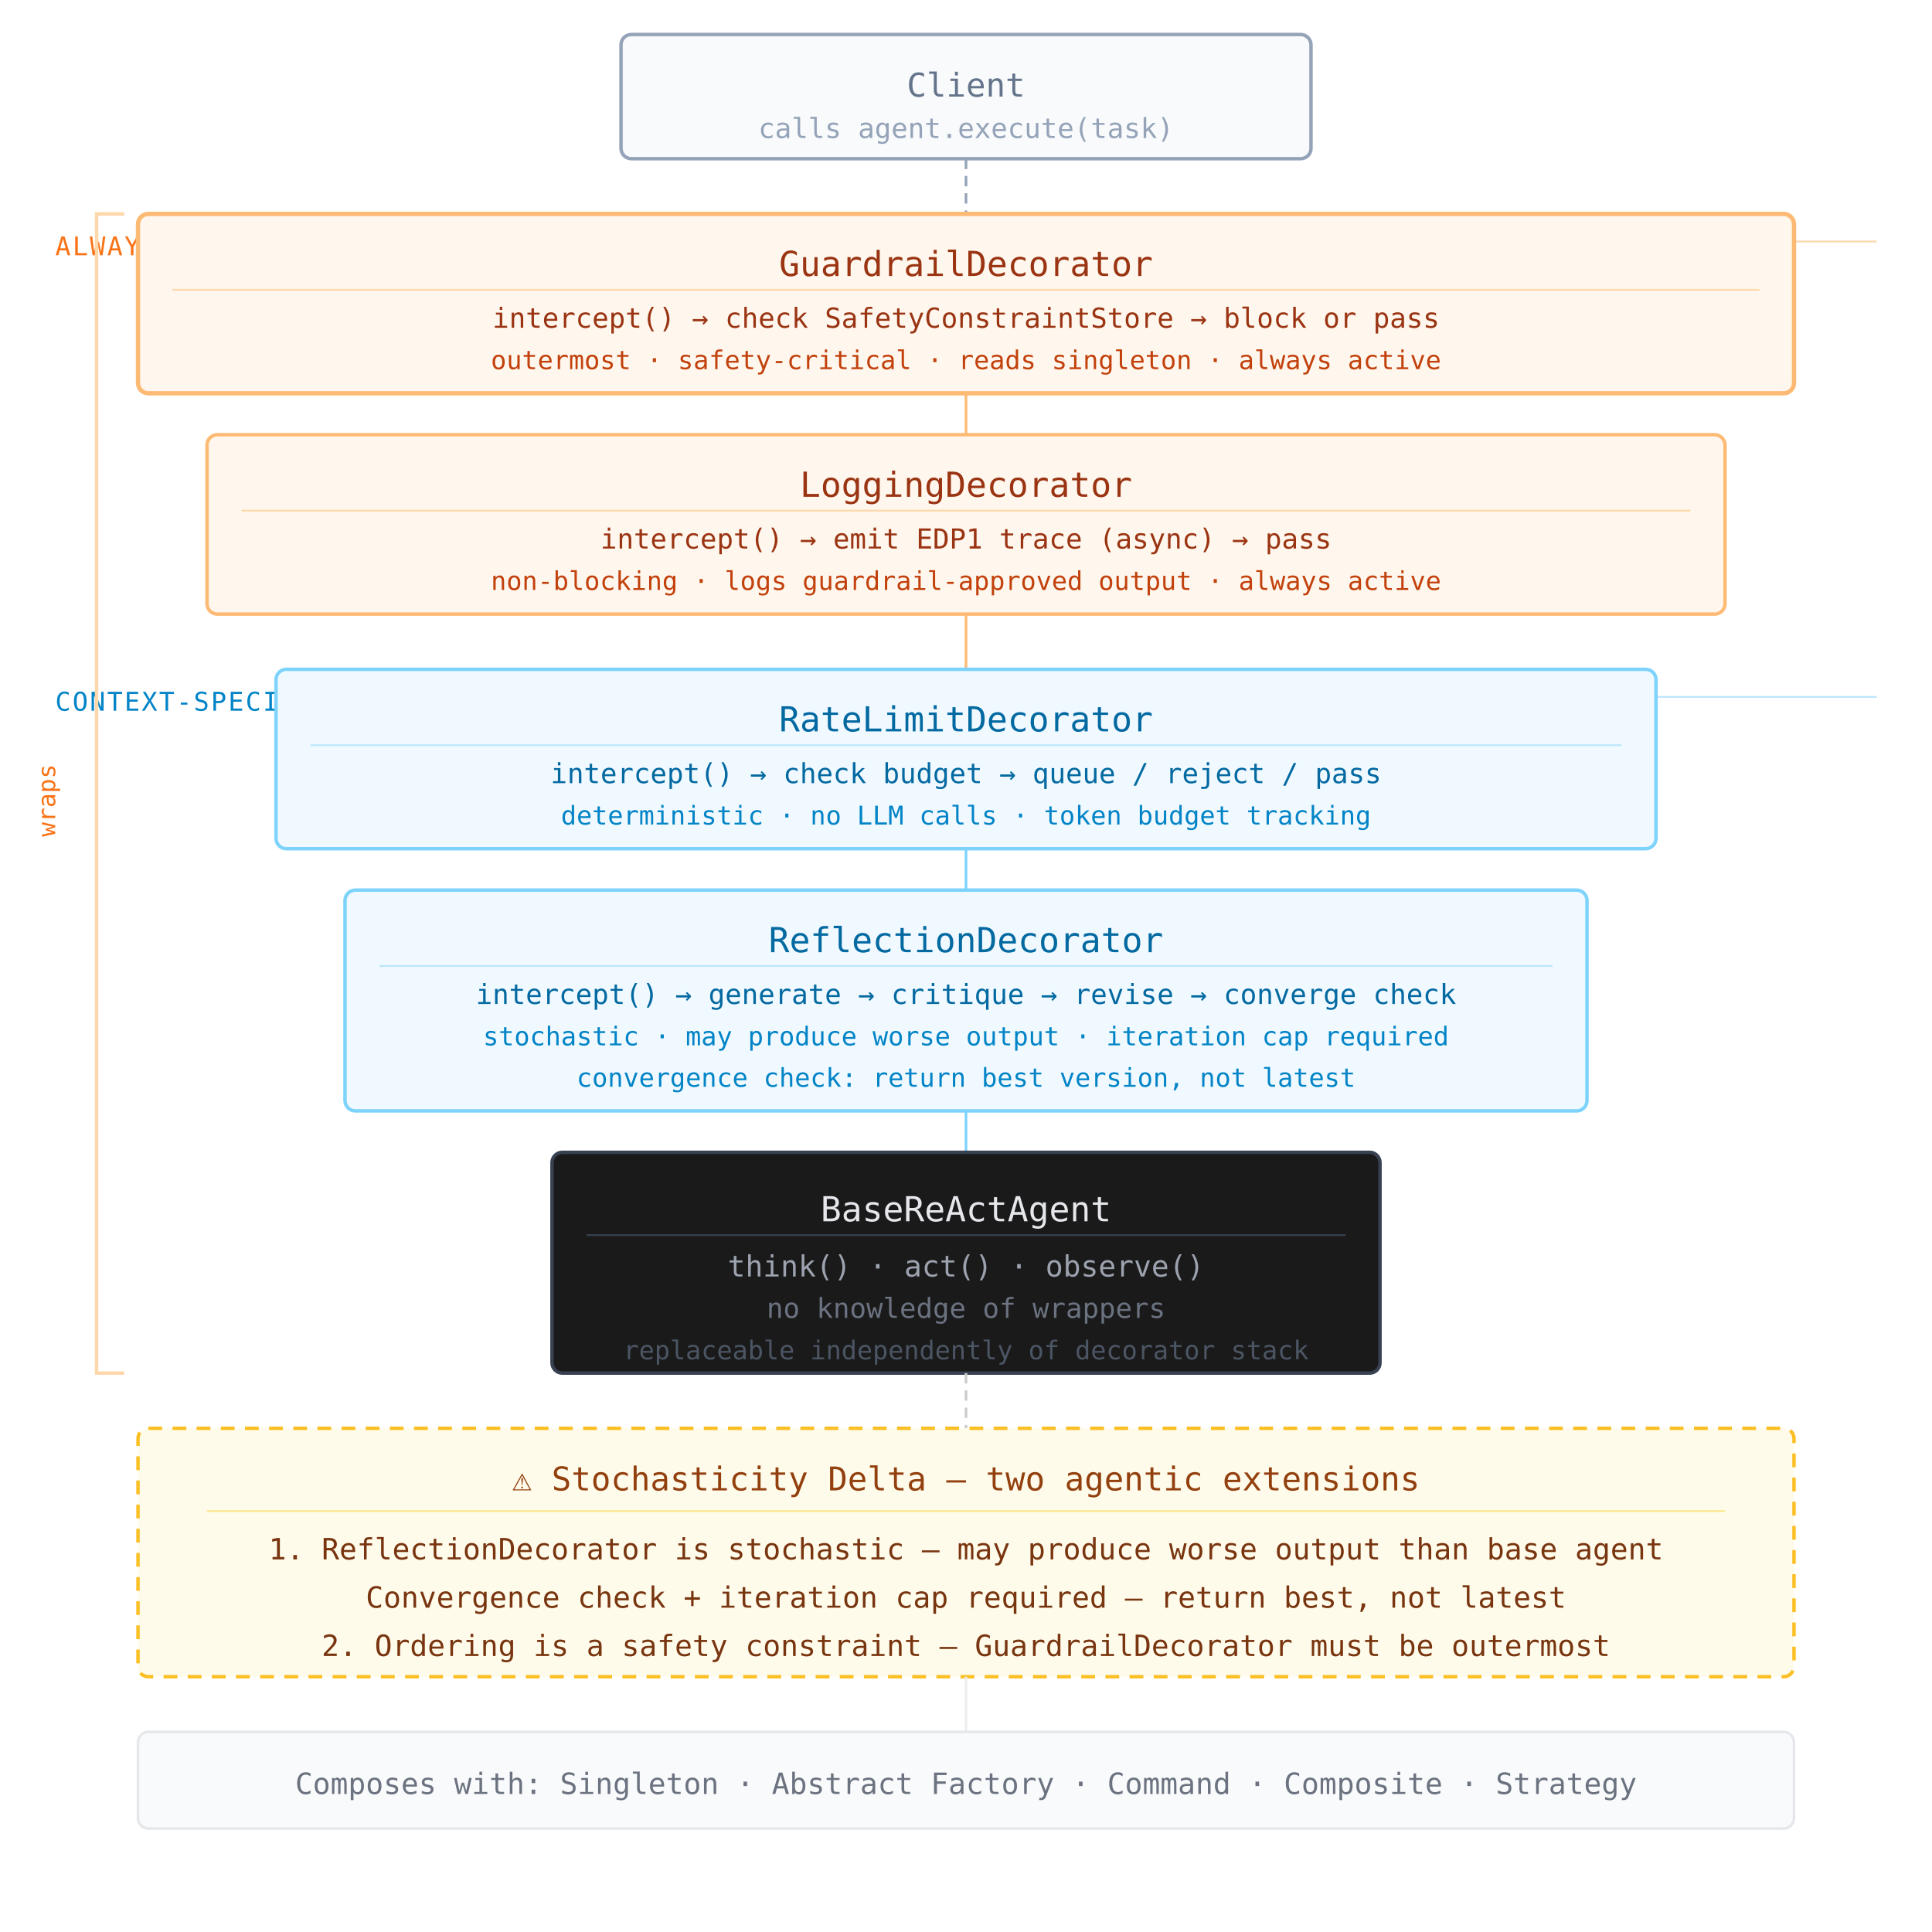
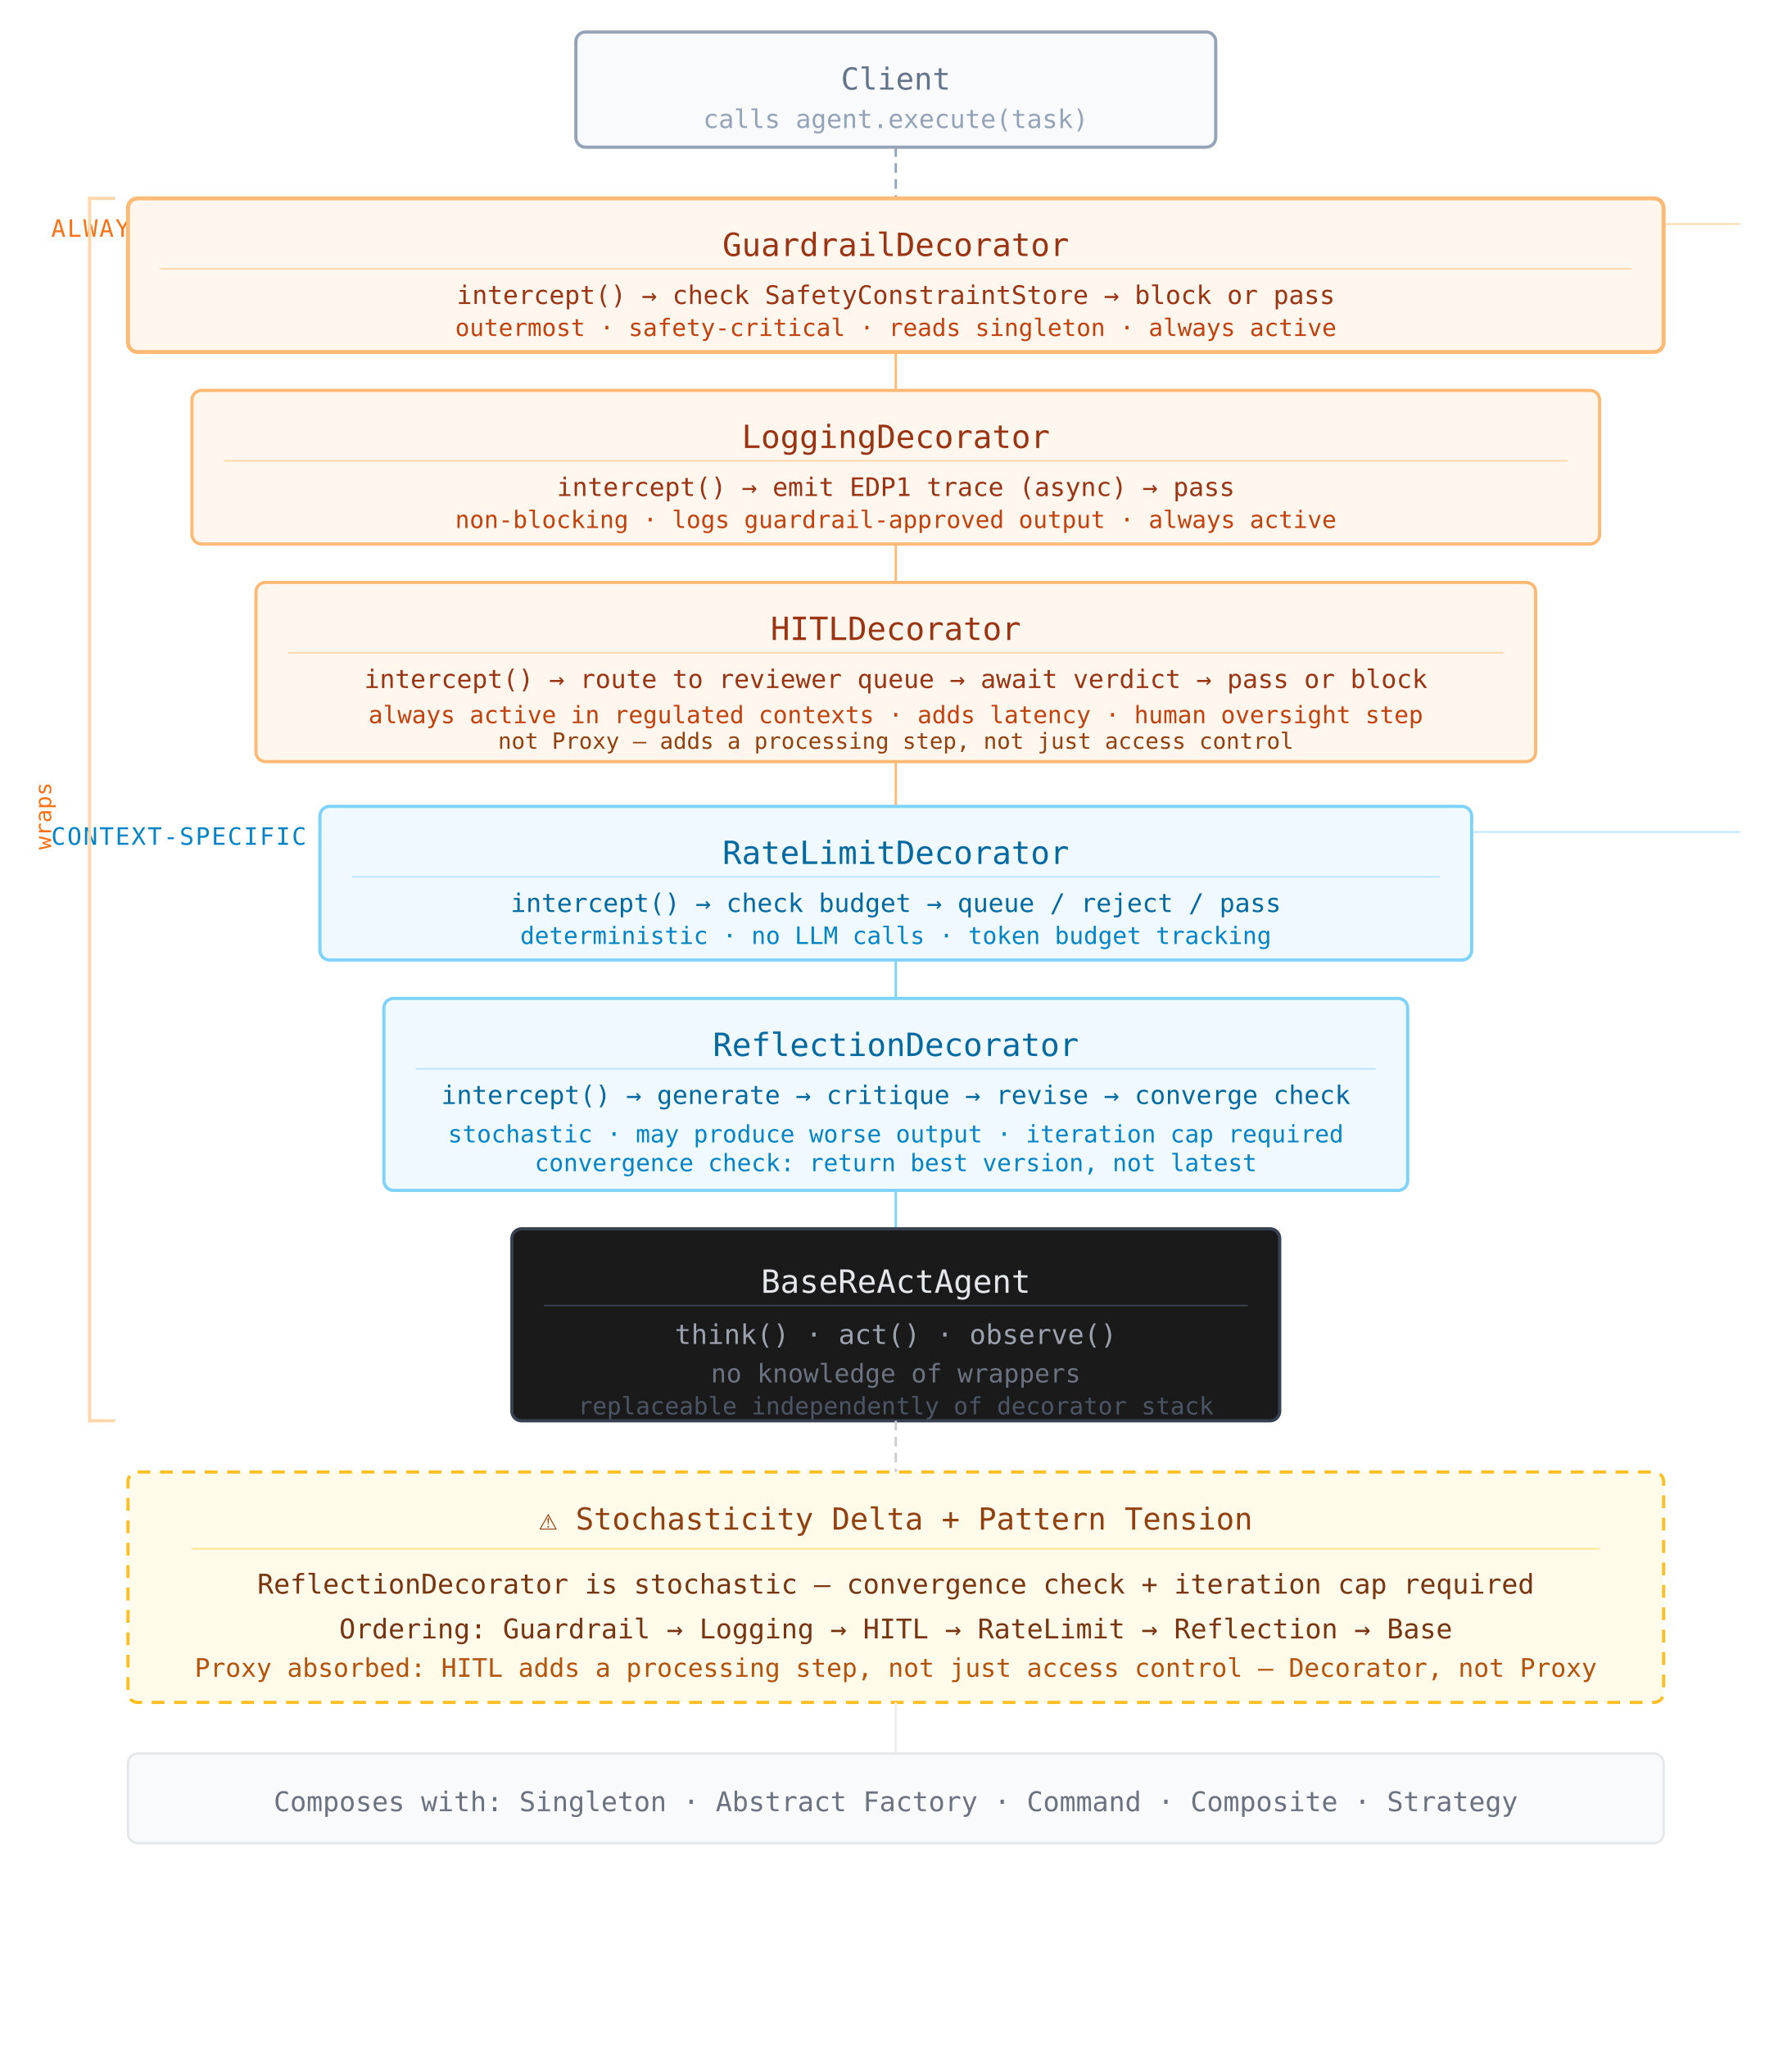
- <svg xmlns="http://www.w3.org/2000/svg" width="560" height="560" viewBox="0 0 560 560" fill="none" font-family="'IBM Plex Mono', monospace">
+ <svg xmlns="http://www.w3.org/2000/svg" width="560" height="640" viewBox="0 0 560 640" fill="none" font-family="'IBM Plex Mono', monospace">
  <rect x="180" y="10" width="200" height="36" rx="3" fill="#f8fafc" stroke="#94a3b8" stroke-width="1" />
  <text x="280" y="28" text-anchor="middle" font-size="9.5" fill="#64748b">Client</text>
  <text x="280" y="40" text-anchor="middle" font-size="8" fill="#94a3b8">calls agent.execute(task)</text>
  <line x1="280" y1="46" x2="280" y2="62" stroke="#94a3b8" stroke-width="0.75" stroke-dasharray="3,2" />
  <text x="16" y="74" font-size="7.5" fill="#f97316" letter-spacing="0.5">ALWAYS ACTIVE</text>
  <line x1="112" y1="70" x2="544" y2="70" stroke="#fed7aa" stroke-width="0.5" />
-   <rect x="40" y="62" width="480" height="52" rx="3" fill="#fff7ed" stroke="#fdba74" stroke-width="1.25" />
+   <rect x="40" y="62" width="480" height="48" rx="3" fill="#fff7ed" stroke="#fdba74" stroke-width="1.25" />
  <text x="280" y="80" text-anchor="middle" font-size="10" font-weight="500" fill="#9a3412">GuardrailDecorator</text>
  <line x1="50" y1="84" x2="510" y2="84" stroke="#fed7aa" stroke-width="0.5" />
  <text x="280" y="95" text-anchor="middle" font-size="8" fill="#9a3412">intercept() → check SafetyConstraintStore → block or pass</text>
-   <text x="280" y="107" text-anchor="middle" font-size="7.5" fill="#c2410c">outermost · safety-critical · reads singleton · always active</text>
-   <line x1="280" y1="114" x2="280" y2="126" stroke="#fdba74" stroke-width="0.75" />
-   <rect x="60" y="126" width="440" height="52" rx="3" fill="#fff7ed" stroke="#fdba74" stroke-width="1" />
-   <text x="280" y="144" text-anchor="middle" font-size="10" font-weight="500" fill="#9a3412">LoggingDecorator</text>
-   <line x1="70" y1="148" x2="490" y2="148" stroke="#fed7aa" stroke-width="0.5" />
-   <text x="280" y="159" text-anchor="middle" font-size="8" fill="#9a3412">intercept() → emit EDP1 trace (async) → pass</text>
-   <text x="280" y="171" text-anchor="middle" font-size="7.5" fill="#c2410c">non-blocking · logs guardrail-approved output · always active</text>
-   <line x1="280" y1="178" x2="280" y2="194" stroke="#fdba74" stroke-width="0.75" />
-   <text x="16" y="206" font-size="7.5" fill="#0284c7" letter-spacing="0.5">CONTEXT-SPECIFIC</text>
-   <line x1="125" y1="202" x2="544" y2="202" stroke="#bae6fd" stroke-width="0.5" />
-   <rect x="80" y="194" width="400" height="52" rx="3" fill="#f0f9ff" stroke="#7dd3fc" stroke-width="1" />
-   <text x="280" y="212" text-anchor="middle" font-size="10" font-weight="500" fill="#0369a1">RateLimitDecorator</text>
-   <line x1="90" y1="216" x2="470" y2="216" stroke="#bae6fd" stroke-width="0.5" />
-   <text x="280" y="227" text-anchor="middle" font-size="8" fill="#0369a1">intercept() → check budget → queue / reject / pass</text>
-   <text x="280" y="239" text-anchor="middle" font-size="7.5" fill="#0284c7">deterministic · no LLM calls · token budget tracking</text>
-   <line x1="280" y1="246" x2="280" y2="258" stroke="#7dd3fc" stroke-width="0.75" />
-   <rect x="100" y="258" width="360" height="64" rx="3" fill="#f0f9ff" stroke="#7dd3fc" stroke-width="1" />
-   <text x="280" y="276" text-anchor="middle" font-size="10" font-weight="500" fill="#0369a1">ReflectionDecorator</text>
-   <line x1="110" y1="280" x2="450" y2="280" stroke="#bae6fd" stroke-width="0.5" />
-   <text x="280" y="291" text-anchor="middle" font-size="8" fill="#0369a1">intercept() → generate → critique → revise → converge check</text>
-   <text x="280" y="303" text-anchor="middle" font-size="7.5" fill="#0284c7">stochastic · may produce worse output · iteration cap required</text>
-   <text x="280" y="315" text-anchor="middle" font-size="7.5" fill="#0284c7">convergence check: return best version, not latest</text>
-   <line x1="280" y1="322" x2="280" y2="334" stroke="#7dd3fc" stroke-width="0.75" />
-   <rect x="160" y="334" width="240" height="64" rx="3" fill="#1a1a1a" stroke="#374151" stroke-width="1" />
-   <text x="280" y="354" text-anchor="middle" font-size="10" font-weight="500" fill="#e5e7eb">BaseReActAgent</text>
-   <line x1="170" y1="358" x2="390" y2="358" stroke="#374151" stroke-width="0.5" />
-   <text x="280" y="370" text-anchor="middle" font-size="8.5" fill="#9ca3af">think() · act() · observe()</text>
-   <text x="280" y="382" text-anchor="middle" font-size="8" fill="#6b7280">no knowledge of wrappers</text>
-   <text x="280" y="394" text-anchor="middle" font-size="7.5" fill="#4b5563">replaceable independently of decorator stack</text>
-   <path d="M 36 62 L 28 62 L 28 398 L 36 398" stroke="#fed7aa" stroke-width="1" fill="none" />
-   <text x="16" y="232" text-anchor="middle" font-size="7" fill="#f97316" transform="rotate(-90,16,232)">wraps</text>
-   <line x1="280" y1="398" x2="280" y2="414" stroke="#ccc" stroke-width="0.75" stroke-dasharray="3,2" />
-   <rect x="40" y="414" width="480" height="72" rx="3" fill="#fffbeb" stroke="#fbbf24" stroke-width="1" stroke-dasharray="4,3" />
-   <text x="280" y="432" text-anchor="middle" font-size="9.5" font-weight="500" fill="#92400e">⚠  Stochasticity Delta — two agentic extensions</text>
-   <line x1="60" y1="438" x2="500" y2="438" stroke="#fde68a" stroke-width="0.5" />
-   <text x="280" y="452" text-anchor="middle" font-size="8.5" fill="#78350f">1. ReflectionDecorator is stochastic — may produce worse output than base agent</text>
-   <text x="280" y="466" text-anchor="middle" font-size="8.5" fill="#78350f">Convergence check + iteration cap required — return best, not latest</text>
-   <text x="280" y="480" text-anchor="middle" font-size="8.5" fill="#78350f">2. Ordering is a safety constraint — GuardrailDecorator must be outermost</text>
-   <line x1="280" y1="486" x2="280" y2="502" stroke="#eee" stroke-width="0.75" />
-   <rect x="40" y="502" width="480" height="28" rx="3" fill="#f9fafb" stroke="#e5e7eb" stroke-width="0.75" />
-   <text x="280" y="520" text-anchor="middle" font-size="8.5" fill="#6b7280">Composes with: Singleton · Abstract Factory · Command · Composite · Strategy</text>
+   <text x="280" y="105" text-anchor="middle" font-size="7.5" fill="#c2410c">outermost · safety-critical · reads singleton · always active</text>
+   <line x1="280" y1="110" x2="280" y2="122" stroke="#fdba74" stroke-width="0.75" />
+   <rect x="60" y="122" width="440" height="48" rx="3" fill="#fff7ed" stroke="#fdba74" stroke-width="1" />
+   <text x="280" y="140" text-anchor="middle" font-size="10" font-weight="500" fill="#9a3412">LoggingDecorator</text>
+   <line x1="70" y1="144" x2="490" y2="144" stroke="#fed7aa" stroke-width="0.5" />
+   <text x="280" y="155" text-anchor="middle" font-size="8" fill="#9a3412">intercept() → emit EDP1 trace (async) → pass</text>
+   <text x="280" y="165" text-anchor="middle" font-size="7.5" fill="#c2410c">non-blocking · logs guardrail-approved output · always active</text>
+   <line x1="280" y1="170" x2="280" y2="182" stroke="#fdba74" stroke-width="0.75" />
+   <rect x="80" y="182" width="400" height="56" rx="3" fill="#fff7ed" stroke="#fdba74" stroke-width="1" />
+   <text x="280" y="200" text-anchor="middle" font-size="10" font-weight="500" fill="#9a3412">HITLDecorator</text>
+   <line x1="90" y1="204" x2="470" y2="204" stroke="#fed7aa" stroke-width="0.5" />
+   <text x="280" y="215" text-anchor="middle" font-size="8" fill="#9a3412">intercept() → route to reviewer queue → await verdict → pass or block</text>
+   <text x="280" y="226" text-anchor="middle" font-size="7.5" fill="#c2410c">always active in regulated contexts · adds latency · human oversight step</text>
+   <text x="280" y="234" text-anchor="middle" font-size="7" fill="#92400e">not Proxy — adds a processing step, not just access control</text>
+   <line x1="280" y1="238" x2="280" y2="252" stroke="#fdba74" stroke-width="0.75" />
+   <text x="16" y="264" font-size="7.5" fill="#0284c7" letter-spacing="0.5">CONTEXT-SPECIFIC</text>
+   <line x1="125" y1="260" x2="544" y2="260" stroke="#bae6fd" stroke-width="0.5" />
+   <rect x="100" y="252" width="360" height="48" rx="3" fill="#f0f9ff" stroke="#7dd3fc" stroke-width="1" />
+   <text x="280" y="270" text-anchor="middle" font-size="10" font-weight="500" fill="#0369a1">RateLimitDecorator</text>
+   <line x1="110" y1="274" x2="450" y2="274" stroke="#bae6fd" stroke-width="0.5" />
+   <text x="280" y="285" text-anchor="middle" font-size="8" fill="#0369a1">intercept() → check budget → queue / reject / pass</text>
+   <text x="280" y="295" text-anchor="middle" font-size="7.5" fill="#0284c7">deterministic · no LLM calls · token budget tracking</text>
+   <line x1="280" y1="300" x2="280" y2="312" stroke="#7dd3fc" stroke-width="0.75" />
+   <rect x="120" y="312" width="320" height="60" rx="3" fill="#f0f9ff" stroke="#7dd3fc" stroke-width="1" />
+   <text x="280" y="330" text-anchor="middle" font-size="10" font-weight="500" fill="#0369a1">ReflectionDecorator</text>
+   <line x1="130" y1="334" x2="430" y2="334" stroke="#bae6fd" stroke-width="0.5" />
+   <text x="280" y="345" text-anchor="middle" font-size="8" fill="#0369a1">intercept() → generate → critique → revise → converge check</text>
+   <text x="280" y="357" text-anchor="middle" font-size="7.5" fill="#0284c7">stochastic · may produce worse output · iteration cap required</text>
+   <text x="280" y="366" text-anchor="middle" font-size="7.5" fill="#0284c7">convergence check: return best version, not latest</text>
+   <line x1="280" y1="372" x2="280" y2="384" stroke="#7dd3fc" stroke-width="0.75" />
+   <rect x="160" y="384" width="240" height="60" rx="3" fill="#1a1a1a" stroke="#374151" stroke-width="1" />
+   <text x="280" y="404" text-anchor="middle" font-size="10" font-weight="500" fill="#e5e7eb">BaseReActAgent</text>
+   <line x1="170" y1="408" x2="390" y2="408" stroke="#374151" stroke-width="0.5" />
+   <text x="280" y="420" text-anchor="middle" font-size="8.5" fill="#9ca3af">think() · act() · observe()</text>
+   <text x="280" y="432" text-anchor="middle" font-size="8" fill="#6b7280">no knowledge of wrappers</text>
+   <text x="280" y="442" text-anchor="middle" font-size="7.5" fill="#4b5563">replaceable independently of decorator stack</text>
+   <path d="M 36 62 L 28 62 L 28 444 L 36 444" stroke="#fed7aa" stroke-width="1" fill="none" />
+   <text x="16" y="255" text-anchor="middle" font-size="7" fill="#f97316" transform="rotate(-90,16,255)">wraps</text>
+   <line x1="280" y1="444" x2="280" y2="460" stroke="#ccc" stroke-width="0.75" stroke-dasharray="3,2" />
+   <rect x="40" y="460" width="480" height="72" rx="3" fill="#fffbeb" stroke="#fbbf24" stroke-width="1" stroke-dasharray="4,3" />
+   <text x="280" y="478" text-anchor="middle" font-size="9.5" font-weight="500" fill="#92400e">⚠  Stochasticity Delta + Pattern Tension</text>
+   <line x1="60" y1="484" x2="500" y2="484" stroke="#fde68a" stroke-width="0.5" />
+   <text x="280" y="498" text-anchor="middle" font-size="8.5" fill="#78350f">ReflectionDecorator is stochastic — convergence check + iteration cap required</text>
+   <text x="280" y="512" text-anchor="middle" font-size="8.5" fill="#78350f">Ordering: Guardrail → Logging → HITL → RateLimit → Reflection → Base</text>
+   <text x="280" y="524" text-anchor="middle" font-size="8" fill="#b45309">Proxy absorbed: HITL adds a processing step, not just access control — Decorator, not Proxy</text>
+   <line x1="280" y1="532" x2="280" y2="548" stroke="#eee" stroke-width="0.75" />
+   <rect x="40" y="548" width="480" height="28" rx="3" fill="#f9fafb" stroke="#e5e7eb" stroke-width="0.75" />
+   <text x="280" y="566" text-anchor="middle" font-size="8.5" fill="#6b7280">Composes with: Singleton · Abstract Factory · Command · Composite · Strategy</text>
</svg>
